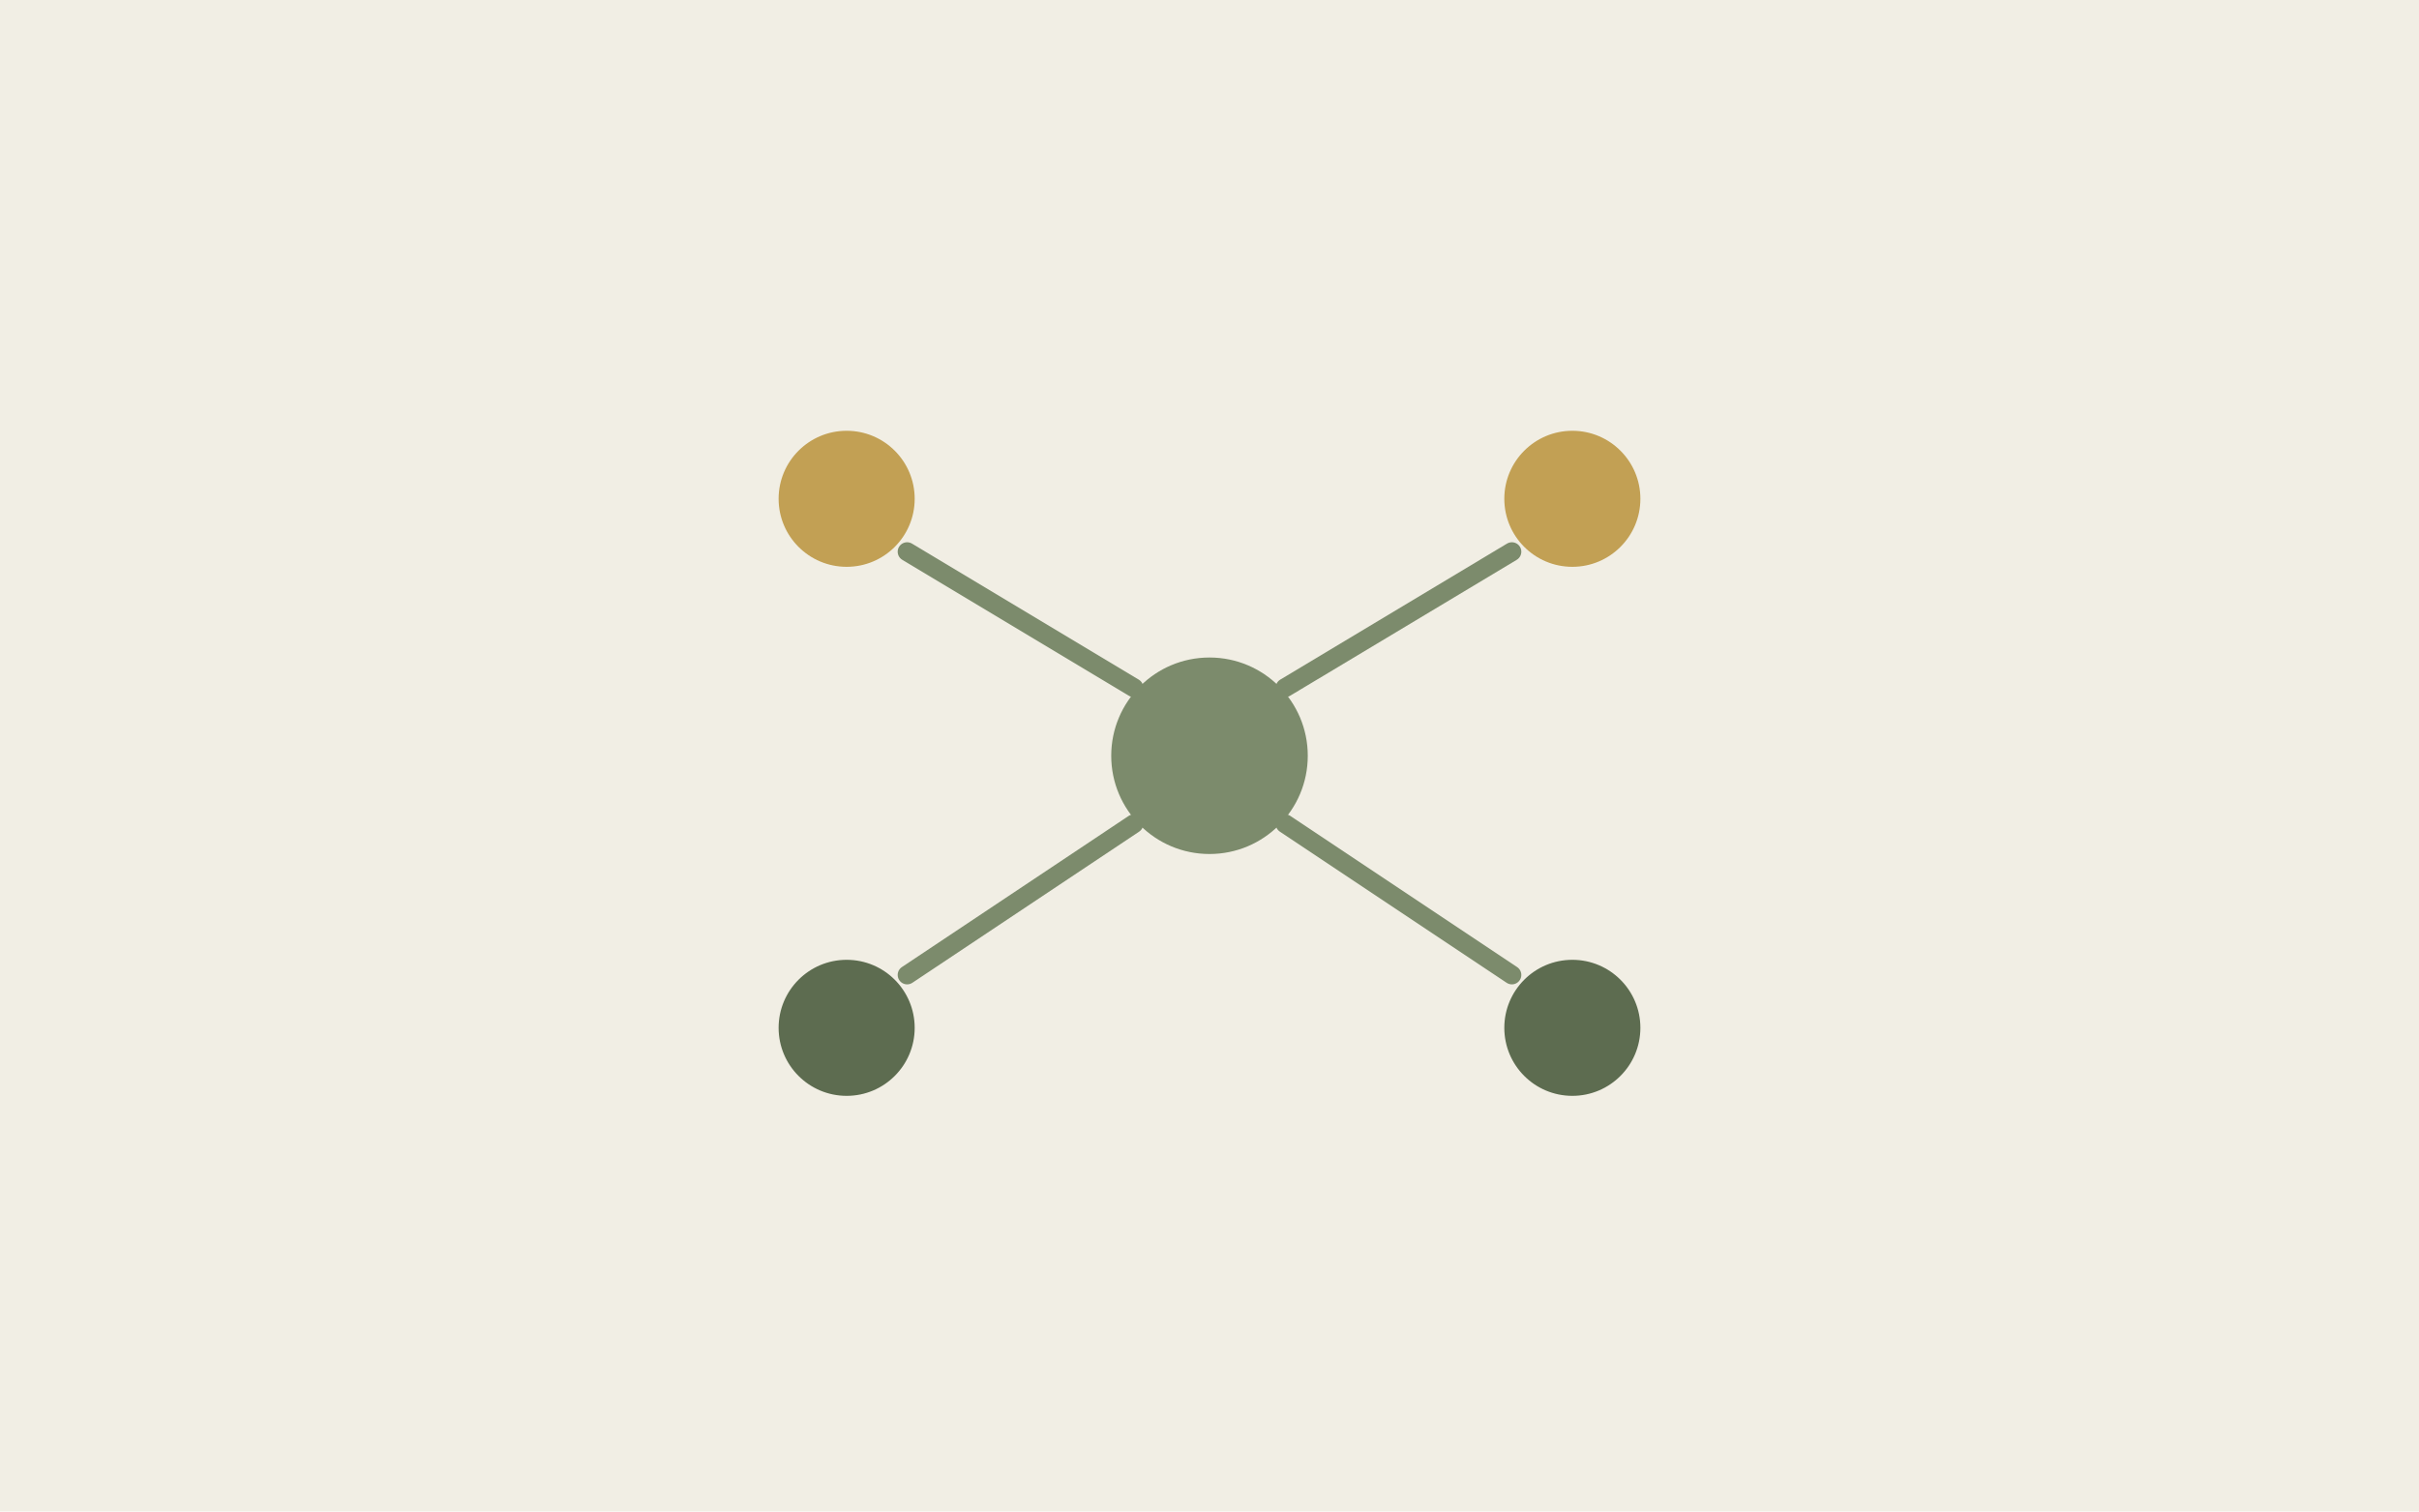
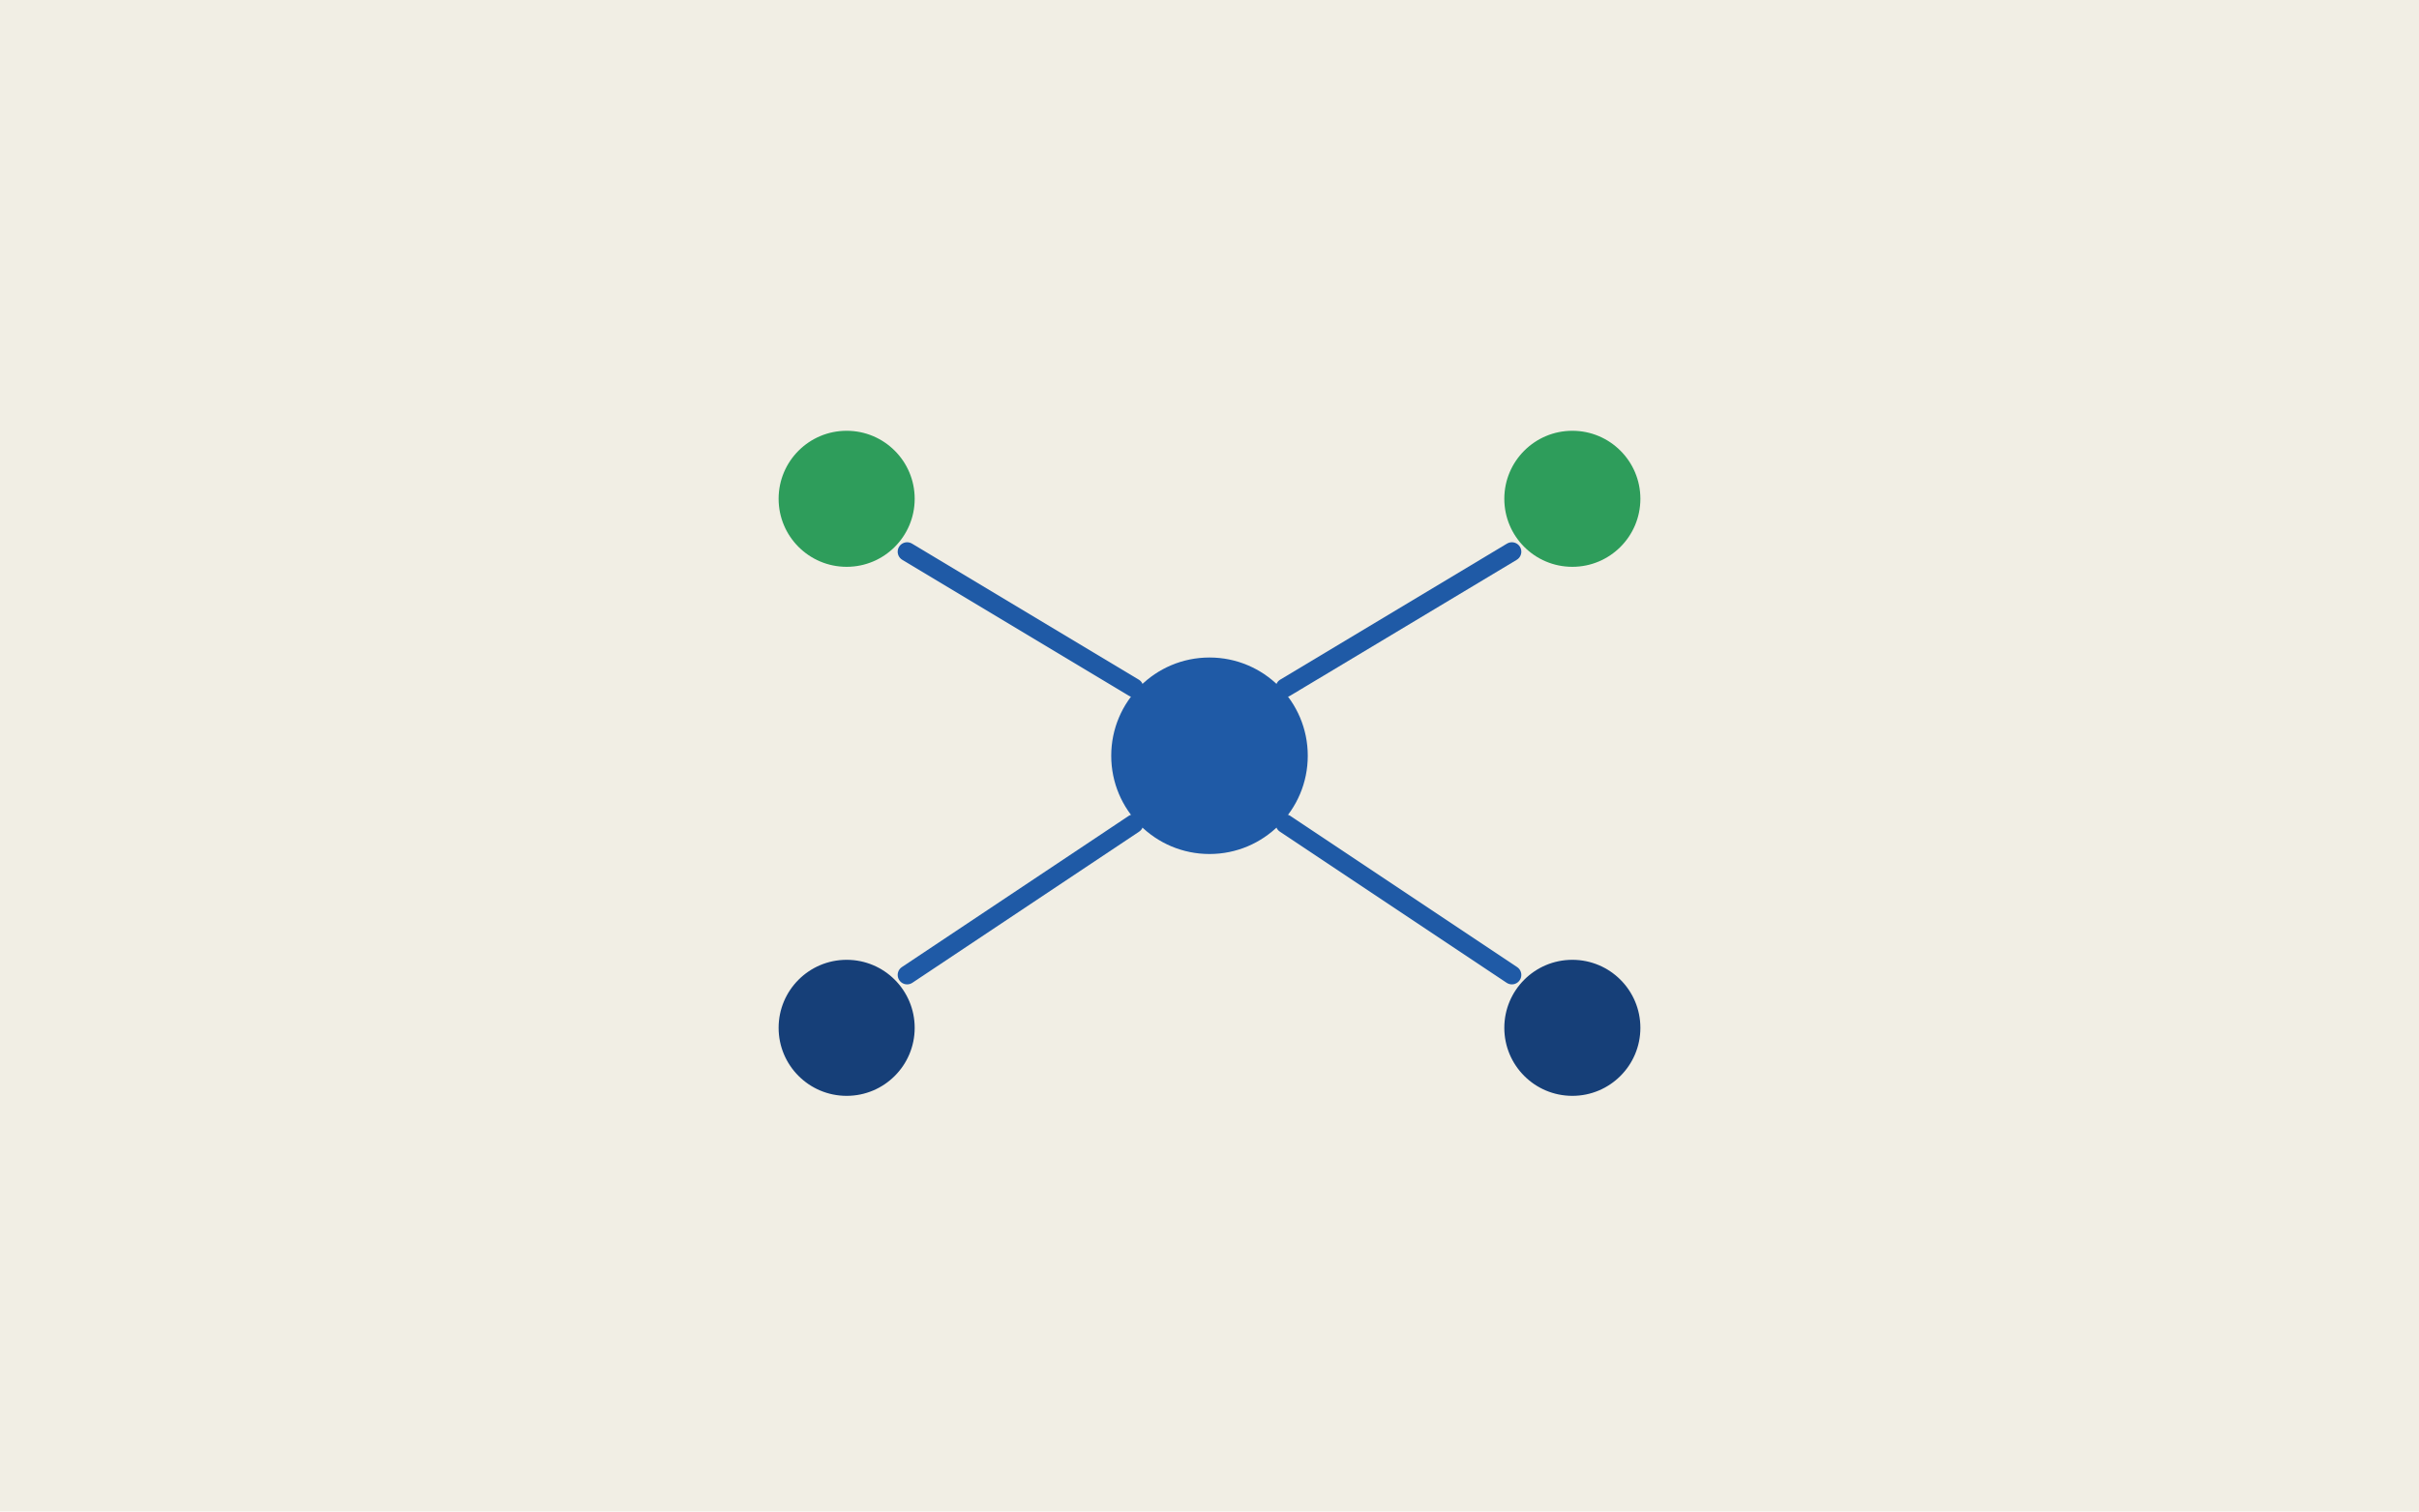
<svg xmlns="http://www.w3.org/2000/svg" viewBox="0 0 320 200" role="img" aria-label="Изображение модели отсутствует">
  <rect width="320" height="200" fill="#F1EEE4" />
-   <g fill="none" stroke="#7C8B6C" stroke-width="2.5" stroke-linecap="round">
-     <circle cx="160" cy="100" r="13" fill="#7C8B6C" stroke="none" />
-     <circle cx="112" cy="66" r="9" fill="#C2A054" stroke="none" />
-     <circle cx="208" cy="66" r="9" fill="#C2A054" stroke="none" />
-     <circle cx="112" cy="136" r="9" fill="#5D6C50" stroke="none" />
-     <circle cx="208" cy="136" r="9" fill="#5D6C50" stroke="none" />
+   <g fill="none" stroke="#1F5AA6" stroke-width="2.5" stroke-linecap="round">
+     <circle cx="160" cy="100" r="13" fill="#1F5AA6" stroke="none" />
+     <circle cx="112" cy="66" r="9" fill="#2E9D5B" stroke="none" />
+     <circle cx="208" cy="66" r="9" fill="#2E9D5B" stroke="none" />
+     <circle cx="112" cy="136" r="9" fill="#163F78" stroke="none" />
+     <circle cx="208" cy="136" r="9" fill="#163F78" stroke="none" />
    <line x1="150" y1="91" x2="120" y2="73" />
    <line x1="170" y1="91" x2="200" y2="73" />
    <line x1="150" y1="109" x2="120" y2="129" />
    <line x1="170" y1="109" x2="200" y2="129" />
  </g>
</svg>
